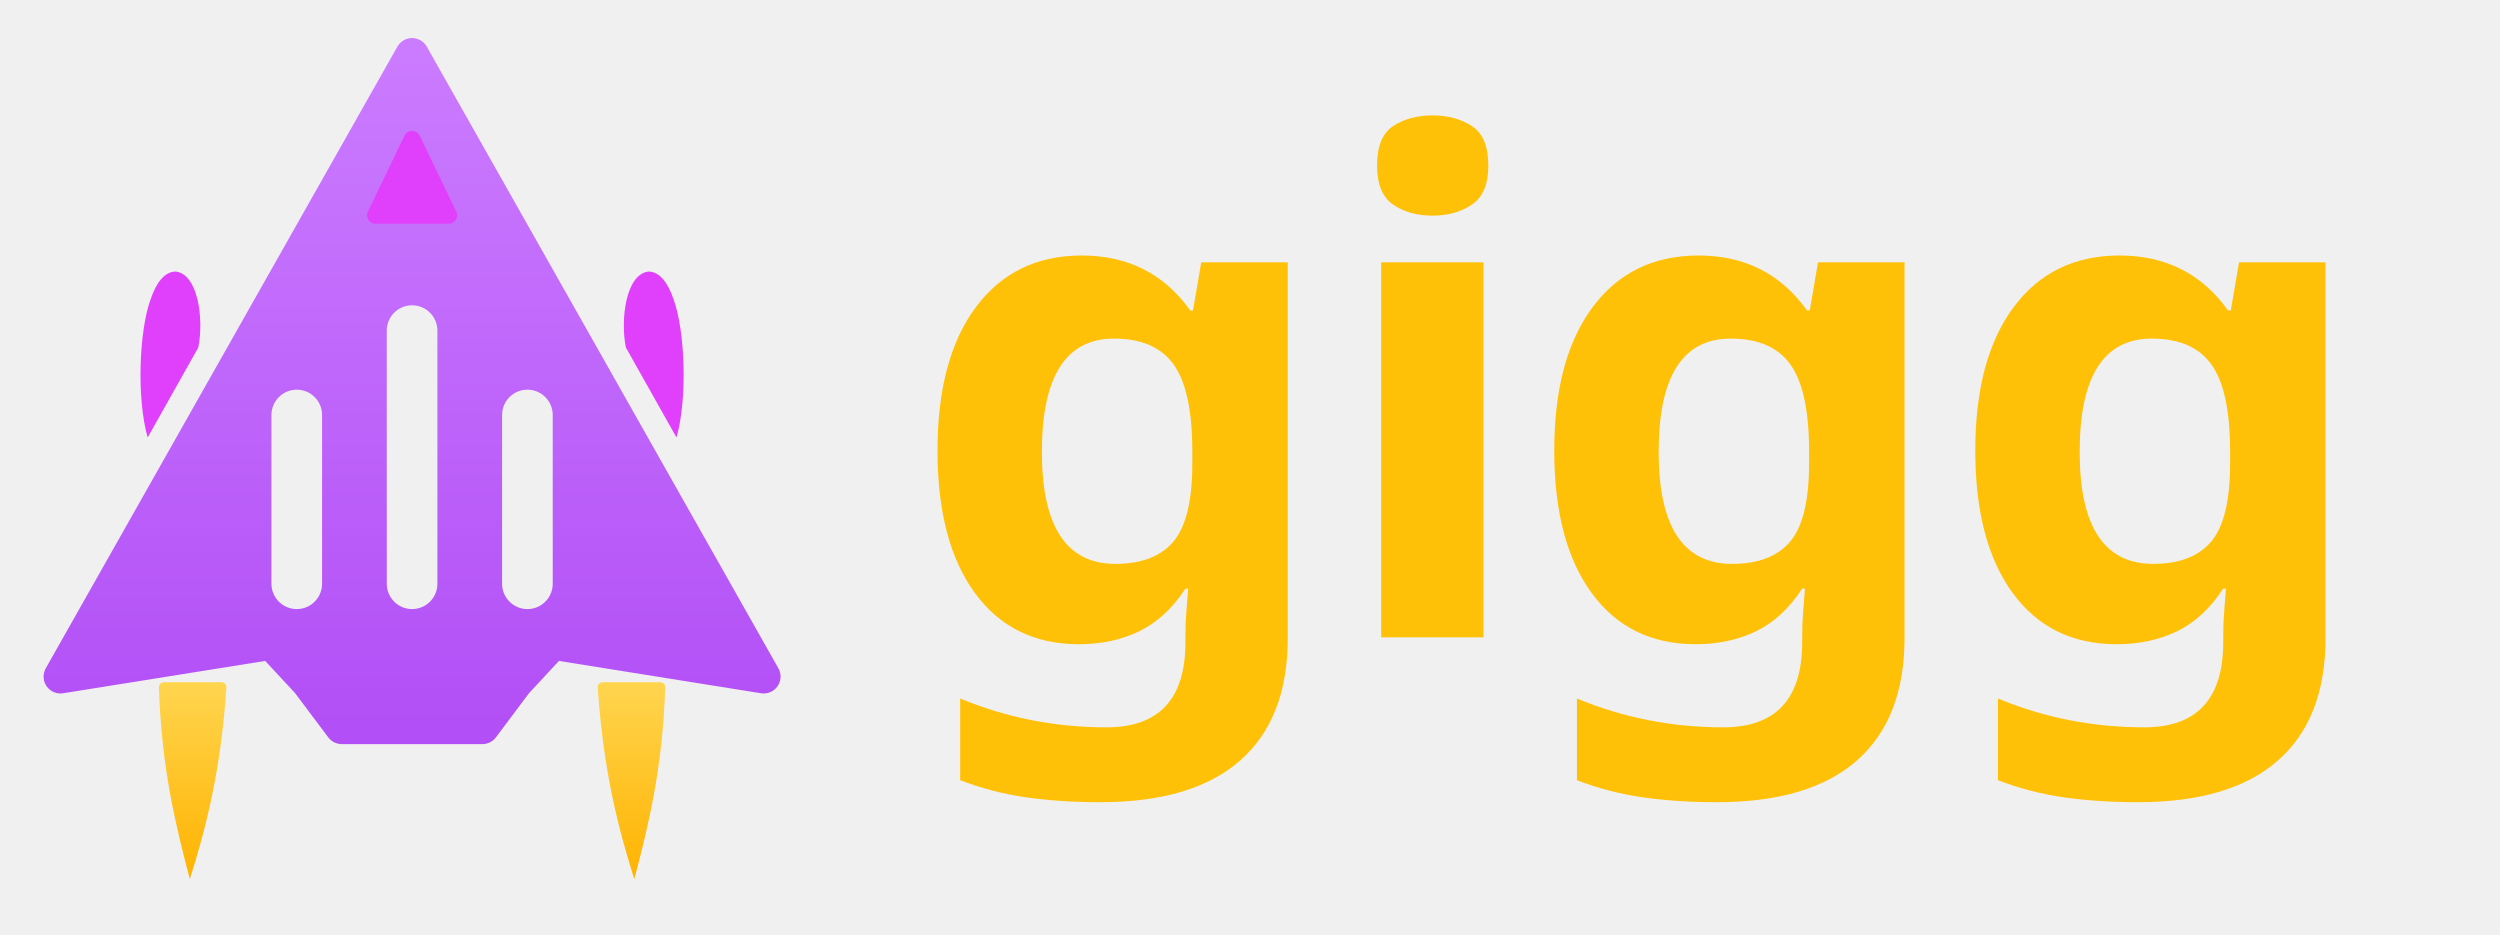
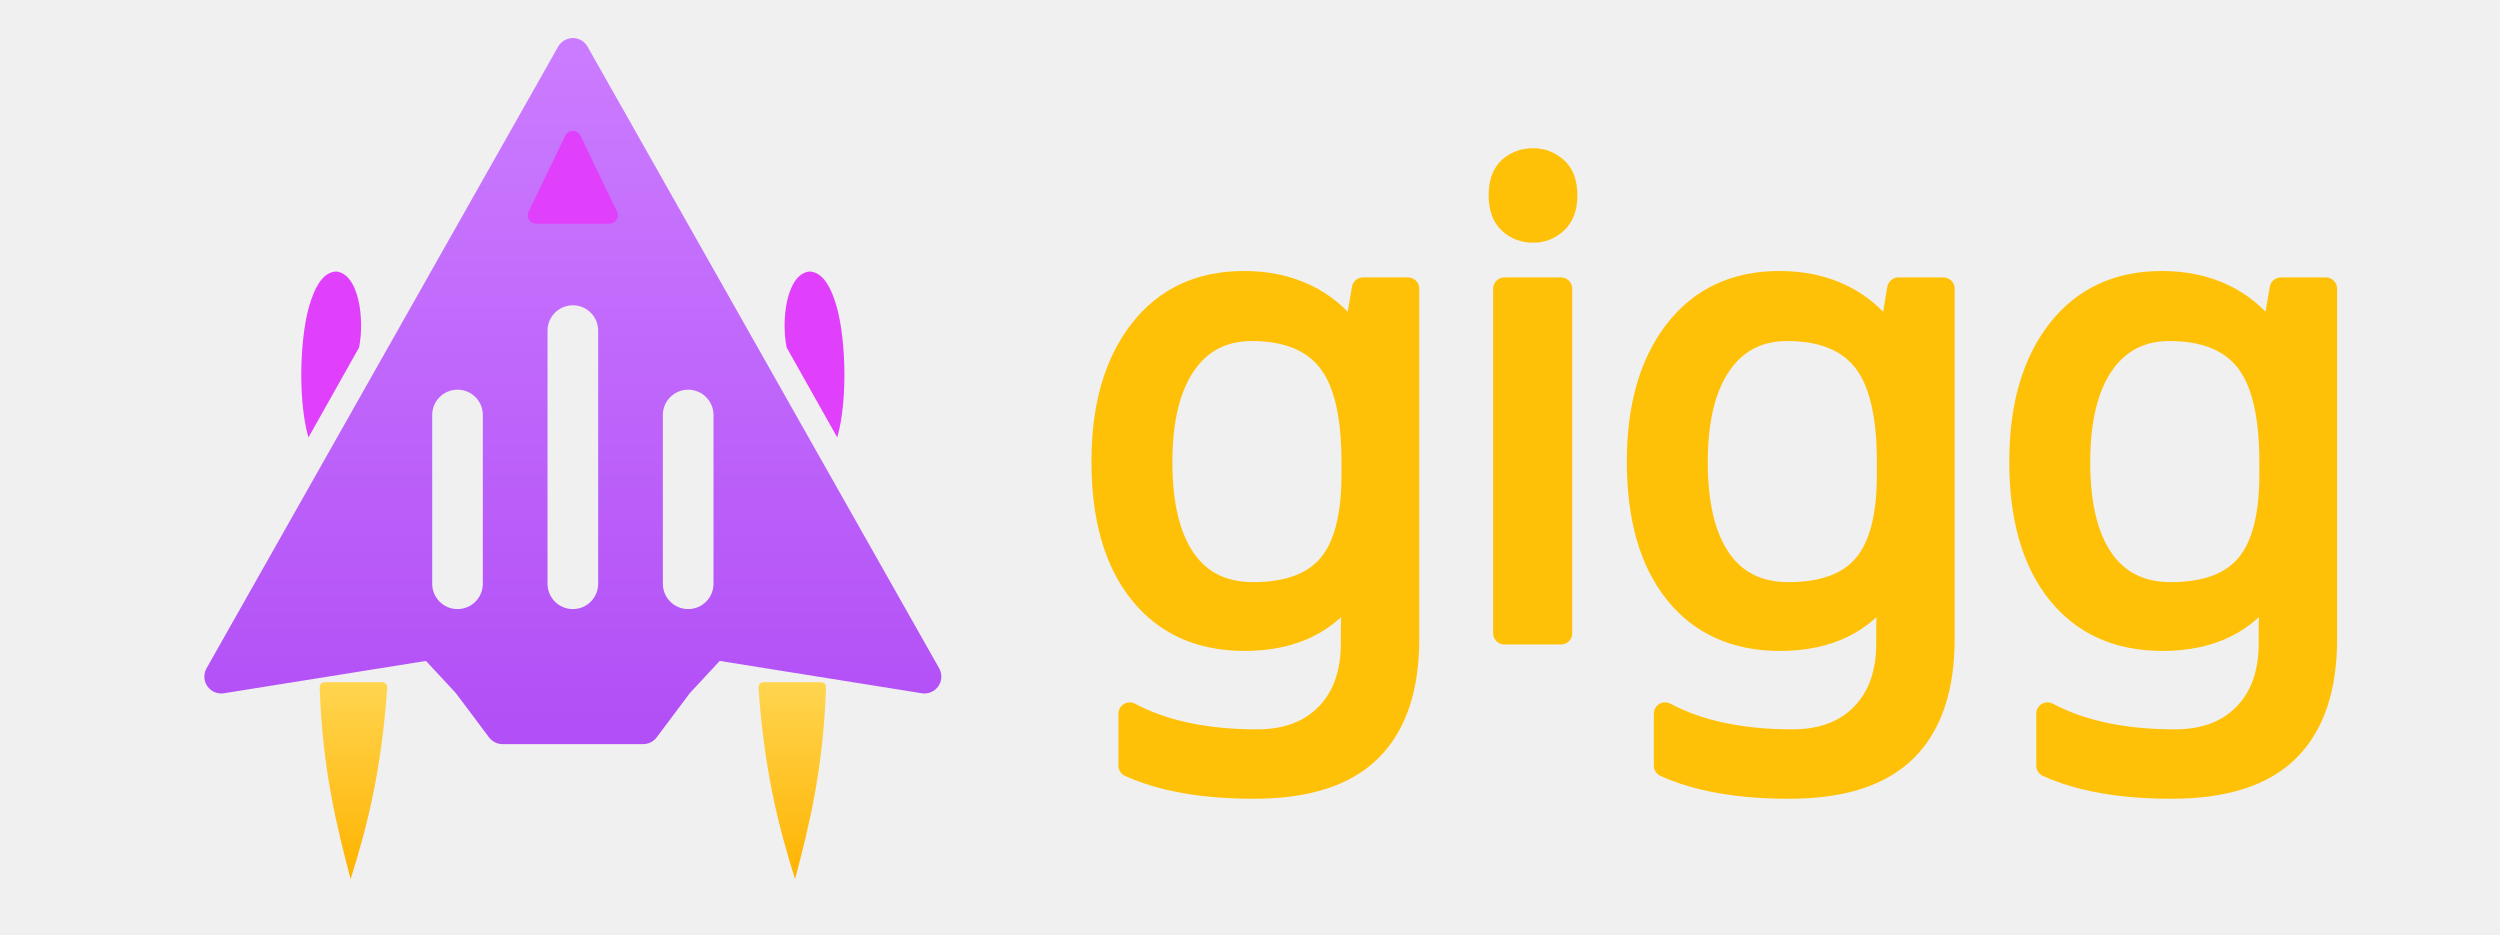
<svg xmlns="http://www.w3.org/2000/svg" width="910" height="340" viewBox="0 0 910 340">
-   <g transform="translate(-80.38,-55.77) scale(1.0239)">
+   <g transform="translate(-21.86,-55.77) scale(1.0239)">
    <defs>
      <linearGradient id="hullwd" x1="0" y1="74" x2="0" y2="313" gradientUnits="userSpaceOnUse">
        <stop offset="0" stop-color="#CB7BFF" />
        <stop offset="1" stop-color="#B24FF6" />
      </linearGradient>
      <linearGradient id="flamewd" x1="0" y1="297" x2="0" y2="367" gradientUnits="userSpaceOnUse">
        <stop offset="0" stop-color="#FFD54F" />
        <stop offset="1" stop-color="#FFB300" />
      </linearGradient>
      <mask id="cutwd" maskUnits="userSpaceOnUse" x="0" y="0" width="450" height="450">
        <path d="M225,74 L350,295 L275,283 L262,297 L250,313 L200,313 L188,297 L175,283 L100,295 Z" fill="white" stroke="white" stroke-width="12" stroke-linejoin="round" />
        <rect x="175" y="193" width="18" height="78" rx="9" fill="black" />
        <rect x="216" y="163" width="18" height="108" rx="9" fill="black" />
        <rect x="257" y="193" width="18" height="78" rx="9" fill="black" />
      </mask>
    </defs>
    <rect x="0" y="0" width="450" height="450" fill="url(#hullwd)" mask="url(#cutwd)" />
    <path d="M225,104 L238,131 L212,131 Z" fill="#E040FB" stroke="#E040FB" stroke-width="6" stroke-linejoin="round" />
    <path d="M141,151 C149,152 151,168 149,178 L131,210 C127,196 128,172 132,161 C134,155 137,151 141,151 Z" fill="#E040FB" />
    <path d="M141,151 C149,152 151,168 149,178 L131,210 C127,196 128,172 132,161 C134,155 137,151 141,151 Z" fill="#E040FB" transform="translate(450,0) scale(-1,1)" />
    <path d="M135,299 Q135,297 137,297 L157,297 Q159,297 159,299 C157,328 152,348 146,367 C141,348 136,328 135,299 Z" fill="url(#flamewd)" />
    <path d="M135,299 Q135,297 137,297 L157,297 Q159,297 159,299 C157,328 152,348 146,367 C141,348 136,328 135,299 Z" fill="url(#flamewd)" transform="translate(450,0) scale(-1,1)" />
  </g>
-   <text x="330" y="232" font-family="Poppins" font-weight="700" font-size="250" letter-spacing="-5.0" fill="#FFC107">gigg</text>
+   <text x="388.5" y="230.5" font-family="Anta" font-size="234" letter-spacing="-4.7" fill="#FFC107" stroke="#FFC107" stroke-width="8.19" stroke-linejoin="round">gigg</text>
</svg>
